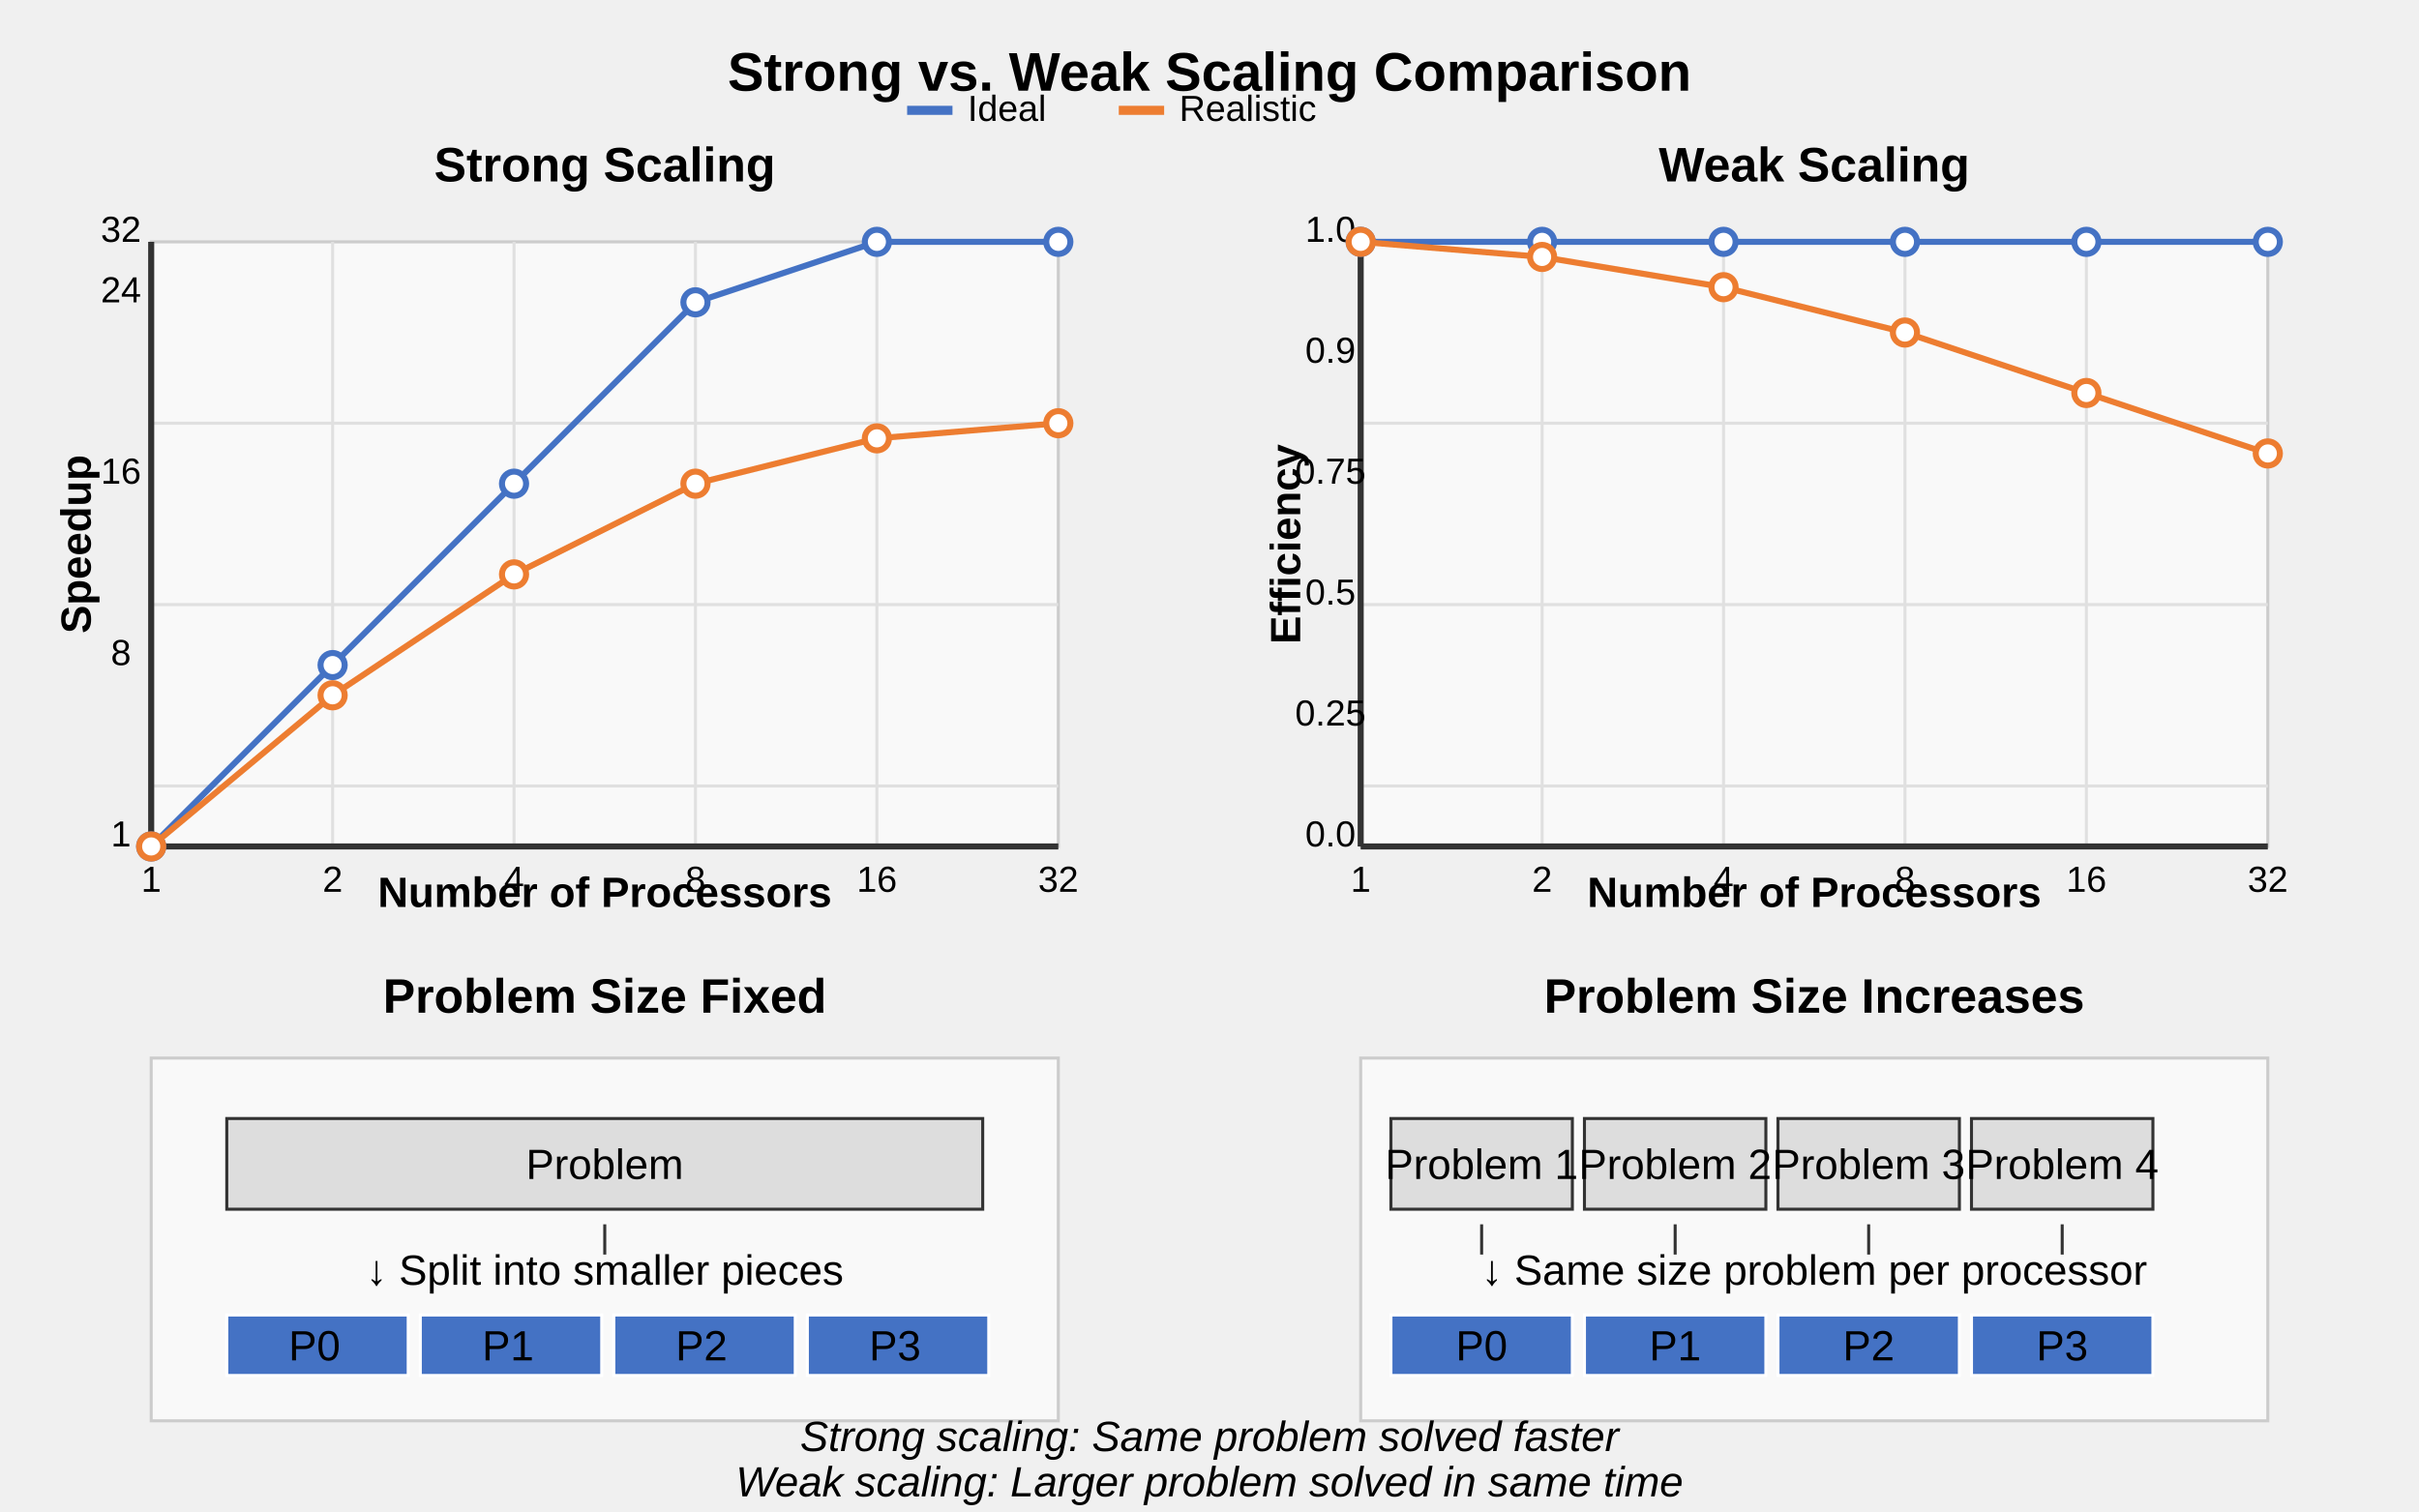
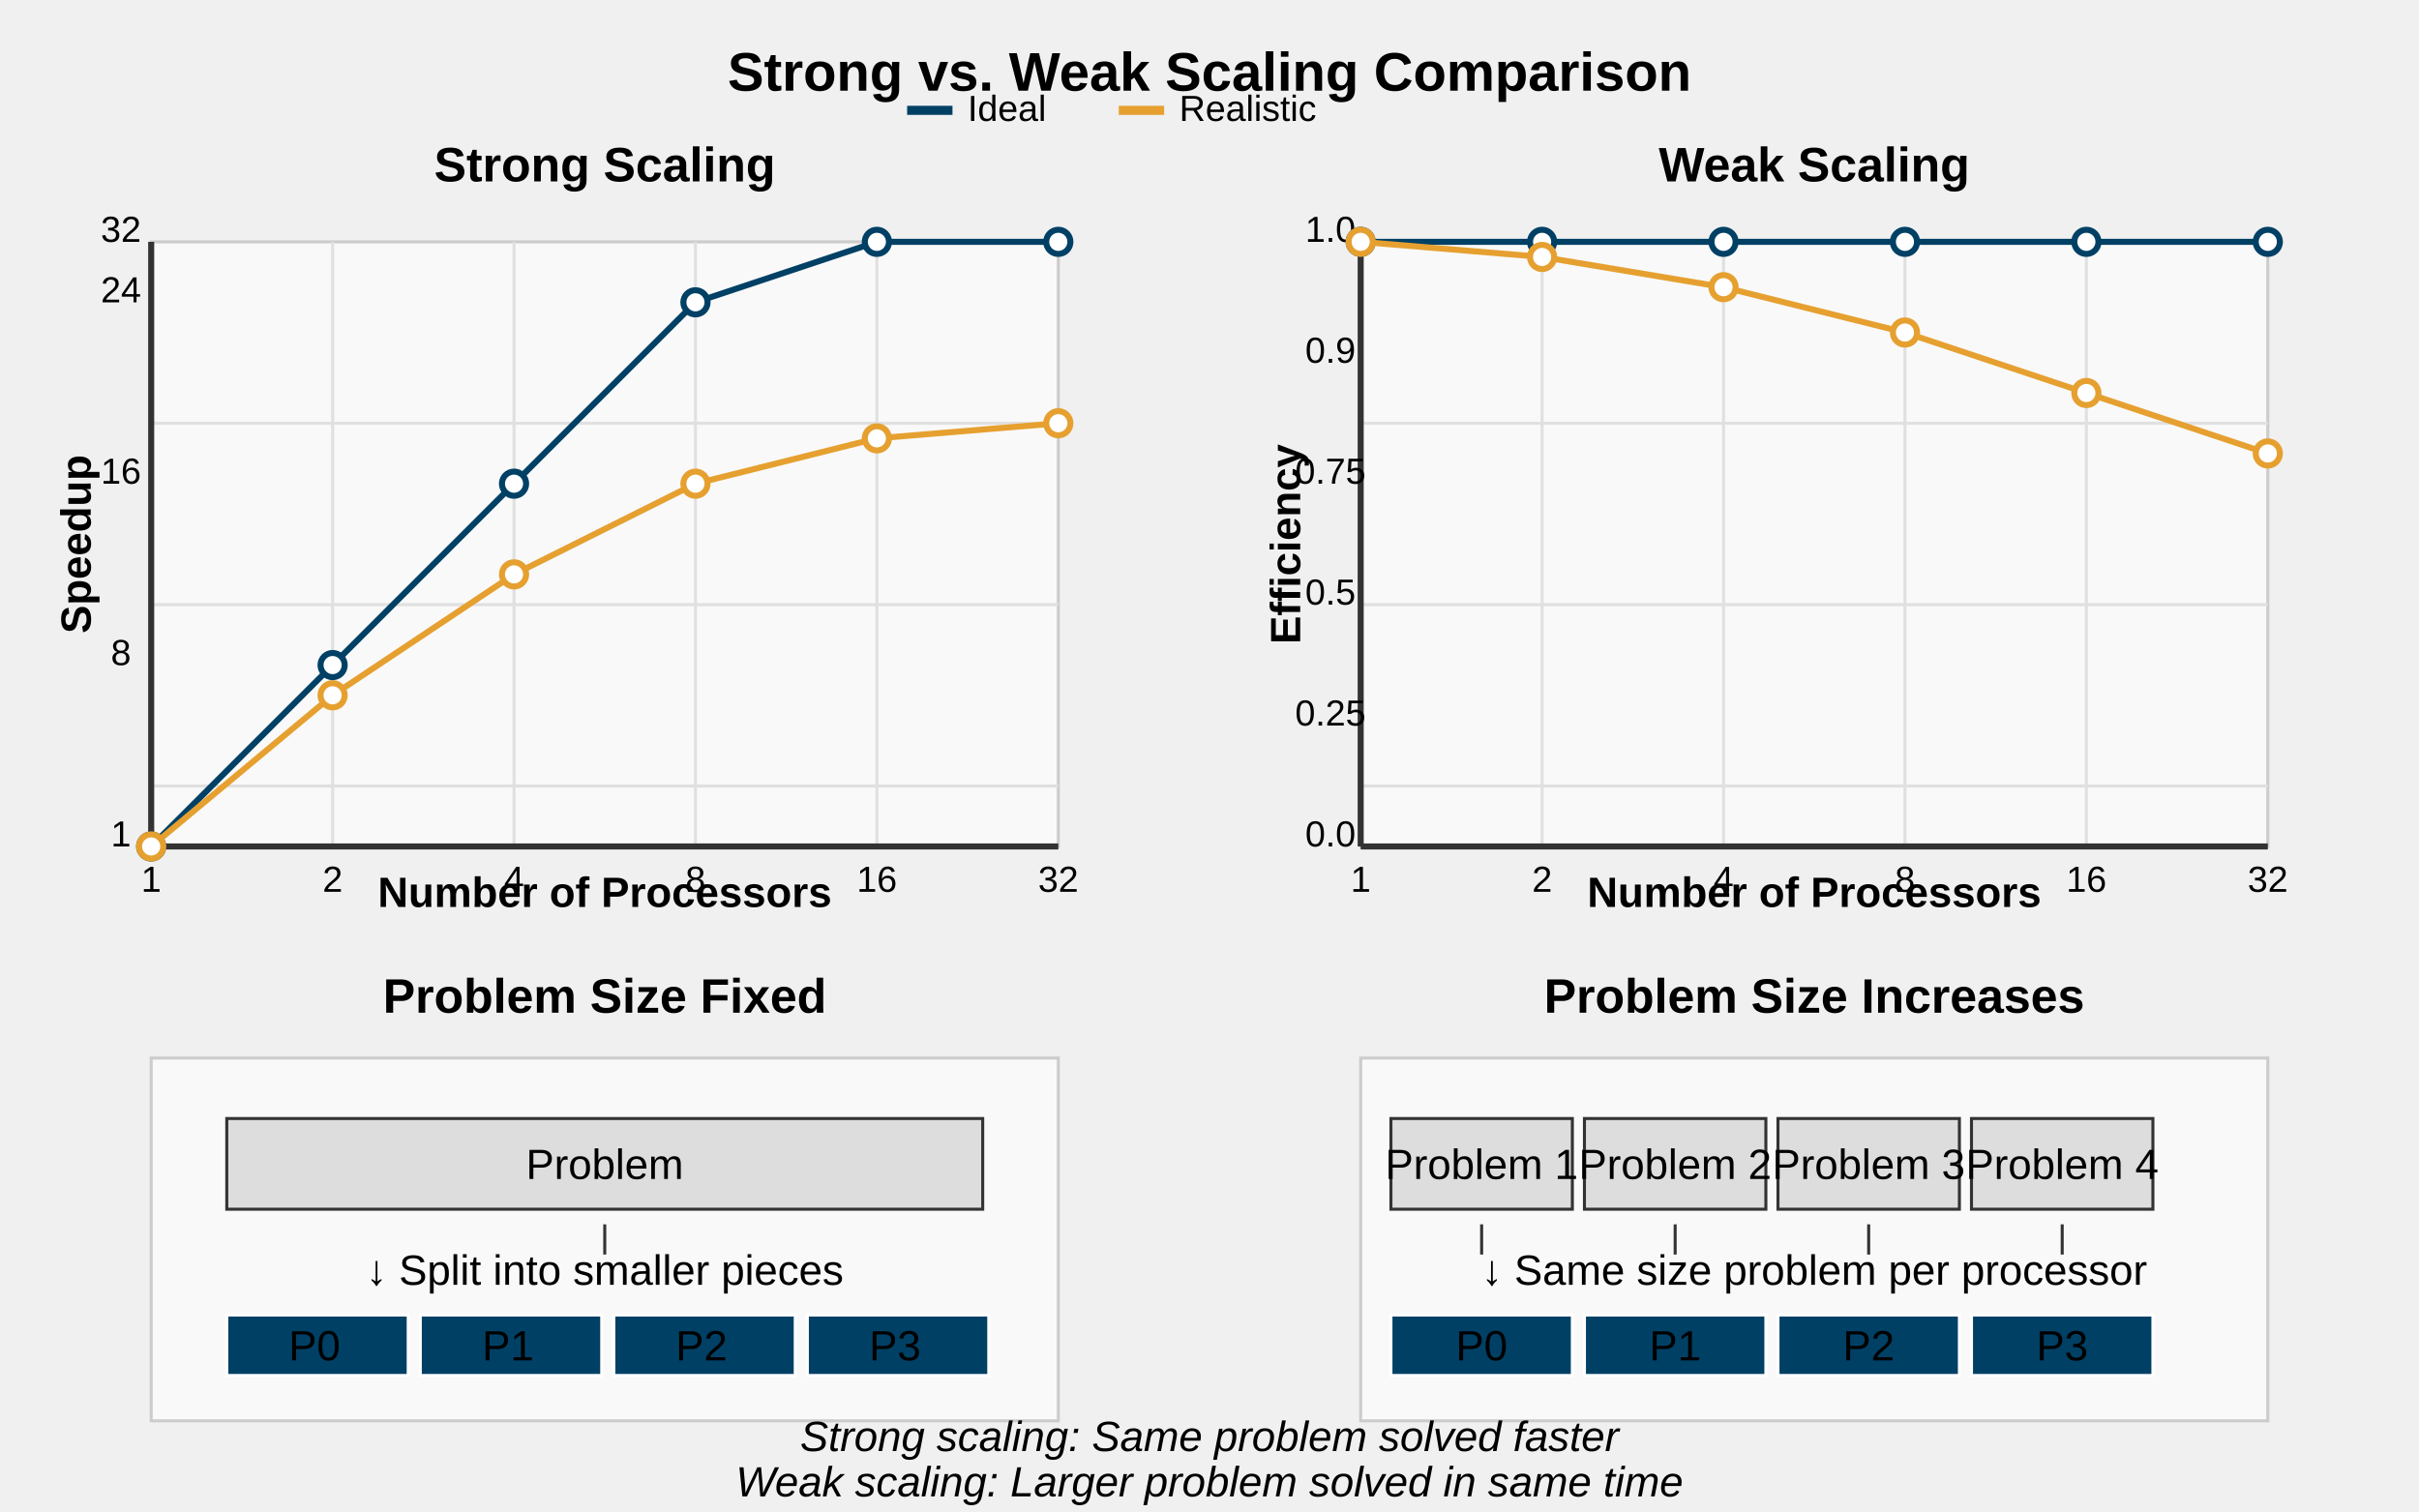
<svg xmlns="http://www.w3.org/2000/svg" width="800" height="500" viewBox="0 0 800 500">
  <style>
    text {
      font-family: Arial, sans-serif;
      font-size: 14px;
    }
    .title {
      font-size: 18px;
      font-weight: bold;
    }
    .subtitle {
      font-size: 16px;
      font-weight: bold;
    }
    .axis-label {
      font-size: 12px;
      text-anchor: middle;
    }
    .axis-title {
      font-size: 14px;
      font-weight: bold;
    }
    .legend-text {
      font-size: 12px;
    }
    .grid-line {
      stroke: #e0e0e0;
      stroke-width: 1;
    }
    .data-point {
      stroke-width: 2;
      fill: white;
    }
  </style>
  <text x="400" y="30" class="title" text-anchor="middle">Strong vs. Weak Scaling Comparison</text>
  <text x="200" y="60" class="subtitle" text-anchor="middle">Strong Scaling</text>
  <text x="600" y="60" class="subtitle" text-anchor="middle">Weak Scaling</text>
  <rect x="50" y="80" width="300" height="200" fill="#f9f9f9" stroke="#ccc" />
  <line x1="50" y1="140" x2="350" y2="140" class="grid-line" />
  <line x1="50" y1="200" x2="350" y2="200" class="grid-line" />
  <line x1="50" y1="260" x2="350" y2="260" class="grid-line" />
  <line x1="110" y1="80" x2="110" y2="280" class="grid-line" />
  <line x1="170" y1="80" x2="170" y2="280" class="grid-line" />
  <line x1="230" y1="80" x2="230" y2="280" class="grid-line" />
  <line x1="290" y1="80" x2="290" y2="280" class="grid-line" />
  <line x1="50" y1="280" x2="350" y2="280" stroke="#333" stroke-width="2" />
  <line x1="50" y1="80" x2="50" y2="280" stroke="#333" stroke-width="2" />
  <text x="200" y="300" class="axis-title" text-anchor="middle">Number of Processors</text>
  <text x="30" y="180" class="axis-title" text-anchor="middle" transform="rotate(-90, 30, 180)">Speedup</text>
  <text x="50" y="295" class="axis-label">1</text>
  <text x="110" y="295" class="axis-label">2</text>
  <text x="170" y="295" class="axis-label">4</text>
  <text x="230" y="295" class="axis-label">8</text>
  <text x="290" y="295" class="axis-label">16</text>
  <text x="350" y="295" class="axis-label">32</text>
  <text x="40" y="280" class="axis-label" text-anchor="end">1</text>
  <text x="40" y="220" class="axis-label" text-anchor="end">8</text>
  <text x="40" y="160" class="axis-label" text-anchor="end">16</text>
  <text x="40" y="100" class="axis-label" text-anchor="end">24</text>
  <text x="40" y="80" class="axis-label" text-anchor="end">32</text>
-   <polyline points="50,280 110,220 170,160 230,100 290,80 350,80" fill="none" stroke="#4472C4" stroke-width="2" />
-   <circle cx="50" cy="280" r="4" class="data-point" stroke="#4472C4" />
-   <circle cx="110" cy="220" r="4" class="data-point" stroke="#4472C4" />
-   <circle cx="170" cy="160" r="4" class="data-point" stroke="#4472C4" />
-   <circle cx="230" cy="100" r="4" class="data-point" stroke="#4472C4" />
-   <circle cx="290" cy="80" r="4" class="data-point" stroke="#4472C4" />
-   <circle cx="350" cy="80" r="4" class="data-point" stroke="#4472C4" />
-   <polyline points="50,280 110,230 170,190 230,160 290,145 350,140" fill="none" stroke="#ED7D31" stroke-width="2" />
-   <circle cx="50" cy="280" r="4" class="data-point" stroke="#ED7D31" />
-   <circle cx="110" cy="230" r="4" class="data-point" stroke="#ED7D31" />
-   <circle cx="170" cy="190" r="4" class="data-point" stroke="#ED7D31" />
-   <circle cx="230" cy="160" r="4" class="data-point" stroke="#ED7D31" />
-   <circle cx="290" cy="145" r="4" class="data-point" stroke="#ED7D31" />
-   <circle cx="350" cy="140" r="4" class="data-point" stroke="#ED7D31" />
+   <polyline points="50,280 110,220 170,160 230,100 290,80 350,80" fill="none" stroke="#004065" stroke-width="2" />
+   <circle cx="50" cy="280" r="4" class="data-point" stroke="#004065" />
+   <circle cx="110" cy="220" r="4" class="data-point" stroke="#004065" />
+   <circle cx="170" cy="160" r="4" class="data-point" stroke="#004065" />
+   <circle cx="230" cy="100" r="4" class="data-point" stroke="#004065" />
+   <circle cx="290" cy="80" r="4" class="data-point" stroke="#004065" />
+   <circle cx="350" cy="80" r="4" class="data-point" stroke="#004065" />
+   <polyline points="50,280 110,230 170,190 230,160 290,145 350,140" fill="none" stroke="#e6a030" stroke-width="2" />
+   <circle cx="50" cy="280" r="4" class="data-point" stroke="#e6a030" />
+   <circle cx="110" cy="230" r="4" class="data-point" stroke="#e6a030" />
+   <circle cx="170" cy="190" r="4" class="data-point" stroke="#e6a030" />
+   <circle cx="230" cy="160" r="4" class="data-point" stroke="#e6a030" />
+   <circle cx="290" cy="145" r="4" class="data-point" stroke="#e6a030" />
+   <circle cx="350" cy="140" r="4" class="data-point" stroke="#e6a030" />
  <rect x="450" y="80" width="300" height="200" fill="#f9f9f9" stroke="#ccc" />
  <line x1="450" y1="140" x2="750" y2="140" class="grid-line" />
  <line x1="450" y1="200" x2="750" y2="200" class="grid-line" />
  <line x1="450" y1="260" x2="750" y2="260" class="grid-line" />
  <line x1="510" y1="80" x2="510" y2="280" class="grid-line" />
  <line x1="570" y1="80" x2="570" y2="280" class="grid-line" />
  <line x1="630" y1="80" x2="630" y2="280" class="grid-line" />
  <line x1="690" y1="80" x2="690" y2="280" class="grid-line" />
  <line x1="450" y1="280" x2="750" y2="280" stroke="#333" stroke-width="2" />
  <line x1="450" y1="80" x2="450" y2="280" stroke="#333" stroke-width="2" />
  <text x="600" y="300" class="axis-title" text-anchor="middle">Number of Processors</text>
  <text x="430" y="180" class="axis-title" text-anchor="middle" transform="rotate(-90, 430, 180)">Efficiency</text>
  <text x="450" y="295" class="axis-label">1</text>
  <text x="510" y="295" class="axis-label">2</text>
  <text x="570" y="295" class="axis-label">4</text>
  <text x="630" y="295" class="axis-label">8</text>
  <text x="690" y="295" class="axis-label">16</text>
  <text x="750" y="295" class="axis-label">32</text>
  <text x="440" y="280" class="axis-label" text-anchor="end">0.0</text>
  <text x="440" y="240" class="axis-label" text-anchor="end">0.25</text>
  <text x="440" y="200" class="axis-label" text-anchor="end">0.5</text>
  <text x="440" y="160" class="axis-label" text-anchor="end">0.75</text>
  <text x="440" y="120" class="axis-label" text-anchor="end">0.9</text>
  <text x="440" y="80" class="axis-label" text-anchor="end">1.0</text>
-   <polyline points="450,80 510,80 570,80 630,80 690,80 750,80" fill="none" stroke="#4472C4" stroke-width="2" />
-   <circle cx="450" cy="80" r="4" class="data-point" stroke="#4472C4" />
-   <circle cx="510" cy="80" r="4" class="data-point" stroke="#4472C4" />
-   <circle cx="570" cy="80" r="4" class="data-point" stroke="#4472C4" />
-   <circle cx="630" cy="80" r="4" class="data-point" stroke="#4472C4" />
-   <circle cx="690" cy="80" r="4" class="data-point" stroke="#4472C4" />
-   <circle cx="750" cy="80" r="4" class="data-point" stroke="#4472C4" />
-   <polyline points="450,80 510,85 570,95 630,110 690,130 750,150" fill="none" stroke="#ED7D31" stroke-width="2" />
-   <circle cx="450" cy="80" r="4" class="data-point" stroke="#ED7D31" />
-   <circle cx="510" cy="85" r="4" class="data-point" stroke="#ED7D31" />
-   <circle cx="570" cy="95" r="4" class="data-point" stroke="#ED7D31" />
-   <circle cx="630" cy="110" r="4" class="data-point" stroke="#ED7D31" />
-   <circle cx="690" cy="130" r="4" class="data-point" stroke="#ED7D31" />
-   <circle cx="750" cy="150" r="4" class="data-point" stroke="#ED7D31" />
-   <rect x="300" y="35" width="15" height="3" fill="#4472C4" stroke="none" />
+   <polyline points="450,80 510,80 570,80 630,80 690,80 750,80" fill="none" stroke="#004065" stroke-width="2" />
+   <circle cx="450" cy="80" r="4" class="data-point" stroke="#004065" />
+   <circle cx="510" cy="80" r="4" class="data-point" stroke="#004065" />
+   <circle cx="570" cy="80" r="4" class="data-point" stroke="#004065" />
+   <circle cx="630" cy="80" r="4" class="data-point" stroke="#004065" />
+   <circle cx="690" cy="80" r="4" class="data-point" stroke="#004065" />
+   <circle cx="750" cy="80" r="4" class="data-point" stroke="#004065" />
+   <polyline points="450,80 510,85 570,95 630,110 690,130 750,150" fill="none" stroke="#e6a030" stroke-width="2" />
+   <circle cx="450" cy="80" r="4" class="data-point" stroke="#e6a030" />
+   <circle cx="510" cy="85" r="4" class="data-point" stroke="#e6a030" />
+   <circle cx="570" cy="95" r="4" class="data-point" stroke="#e6a030" />
+   <circle cx="630" cy="110" r="4" class="data-point" stroke="#e6a030" />
+   <circle cx="690" cy="130" r="4" class="data-point" stroke="#e6a030" />
+   <circle cx="750" cy="150" r="4" class="data-point" stroke="#e6a030" />
+   <rect x="300" y="35" width="15" height="3" fill="#004065" stroke="none" />
  <text x="320" y="40" class="legend-text">Ideal</text>
-   <rect x="370" y="35" width="15" height="3" fill="#ED7D31" stroke="none" />
+   <rect x="370" y="35" width="15" height="3" fill="#e6a030" stroke="none" />
  <text x="390" y="40" class="legend-text">Realistic</text>
  <text x="200" y="335" class="subtitle" text-anchor="middle">Problem Size Fixed</text>
  <text x="600" y="335" class="subtitle" text-anchor="middle">Problem Size Increases</text>
  <rect x="50" y="350" width="300" height="120" fill="#f9f9f9" stroke="#ccc" />
  <rect x="75" y="370" width="250" height="30" fill="#ddd" stroke="#333" />
  <text x="200" y="390" text-anchor="middle">Problem</text>
  <line x1="200" y1="405" x2="200" y2="415" stroke="#333" stroke-width="1" />
  <text x="200" y="425" text-anchor="middle">↓ Split into smaller pieces</text>
-   <rect x="75" y="435" width="60" height="20" fill="#4472C4" stroke="white" />
-   <rect x="139" y="435" width="60" height="20" fill="#4472C4" stroke="white" />
-   <rect x="203" y="435" width="60" height="20" fill="#4472C4" stroke="white" />
-   <rect x="267" y="435" width="60" height="20" fill="#4472C4" stroke="white" />
+   <rect x="75" y="435" width="60" height="20" fill="#004065" stroke="white" />
+   <rect x="139" y="435" width="60" height="20" fill="#004065" stroke="white" />
+   <rect x="203" y="435" width="60" height="20" fill="#004065" stroke="white" />
+   <rect x="267" y="435" width="60" height="20" fill="#004065" stroke="white" />
  <text x="104" y="450" text-anchor="middle" font-size="12">P0</text>
  <text x="168" y="450" text-anchor="middle" font-size="12">P1</text>
  <text x="232" y="450" text-anchor="middle" font-size="12">P2</text>
  <text x="296" y="450" text-anchor="middle" font-size="12">P3</text>
  <rect x="450" y="350" width="300" height="120" fill="#f9f9f9" stroke="#ccc" />
  <rect x="460" y="370" width="60" height="30" fill="#ddd" stroke="#333" />
  <rect x="524" y="370" width="60" height="30" fill="#ddd" stroke="#333" />
  <rect x="588" y="370" width="60" height="30" fill="#ddd" stroke="#333" />
  <rect x="652" y="370" width="60" height="30" fill="#ddd" stroke="#333" />
  <text x="490" y="390" text-anchor="middle" font-size="10">Problem 1</text>
  <text x="554" y="390" text-anchor="middle" font-size="10">Problem 2</text>
  <text x="618" y="390" text-anchor="middle" font-size="10">Problem 3</text>
  <text x="682" y="390" text-anchor="middle" font-size="10">Problem 4</text>
  <line x1="490" y1="405" x2="490" y2="415" stroke="#333" stroke-width="1" />
  <line x1="554" y1="405" x2="554" y2="415" stroke="#333" stroke-width="1" />
  <line x1="618" y1="405" x2="618" y2="415" stroke="#333" stroke-width="1" />
  <line x1="682" y1="405" x2="682" y2="415" stroke="#333" stroke-width="1" />
  <text x="600" y="425" text-anchor="middle">↓ Same size problem per processor</text>
-   <rect x="460" y="435" width="60" height="20" fill="#4472C4" stroke="white" />
-   <rect x="524" y="435" width="60" height="20" fill="#4472C4" stroke="white" />
-   <rect x="588" y="435" width="60" height="20" fill="#4472C4" stroke="white" />
-   <rect x="652" y="435" width="60" height="20" fill="#4472C4" stroke="white" />
+   <rect x="460" y="435" width="60" height="20" fill="#004065" stroke="white" />
+   <rect x="524" y="435" width="60" height="20" fill="#004065" stroke="white" />
+   <rect x="588" y="435" width="60" height="20" fill="#004065" stroke="white" />
+   <rect x="652" y="435" width="60" height="20" fill="#004065" stroke="white" />
  <text x="490" y="450" text-anchor="middle" font-size="12">P0</text>
  <text x="554" y="450" text-anchor="middle" font-size="12">P1</text>
  <text x="618" y="450" text-anchor="middle" font-size="12">P2</text>
  <text x="682" y="450" text-anchor="middle" font-size="12">P3</text>
  <text x="400" y="480" text-anchor="middle" font-size="12" font-style="italic">Strong scaling: Same problem solved faster</text>
  <text x="400" y="495" text-anchor="middle" font-size="12" font-style="italic">Weak scaling: Larger problem solved in same time</text>
</svg>
